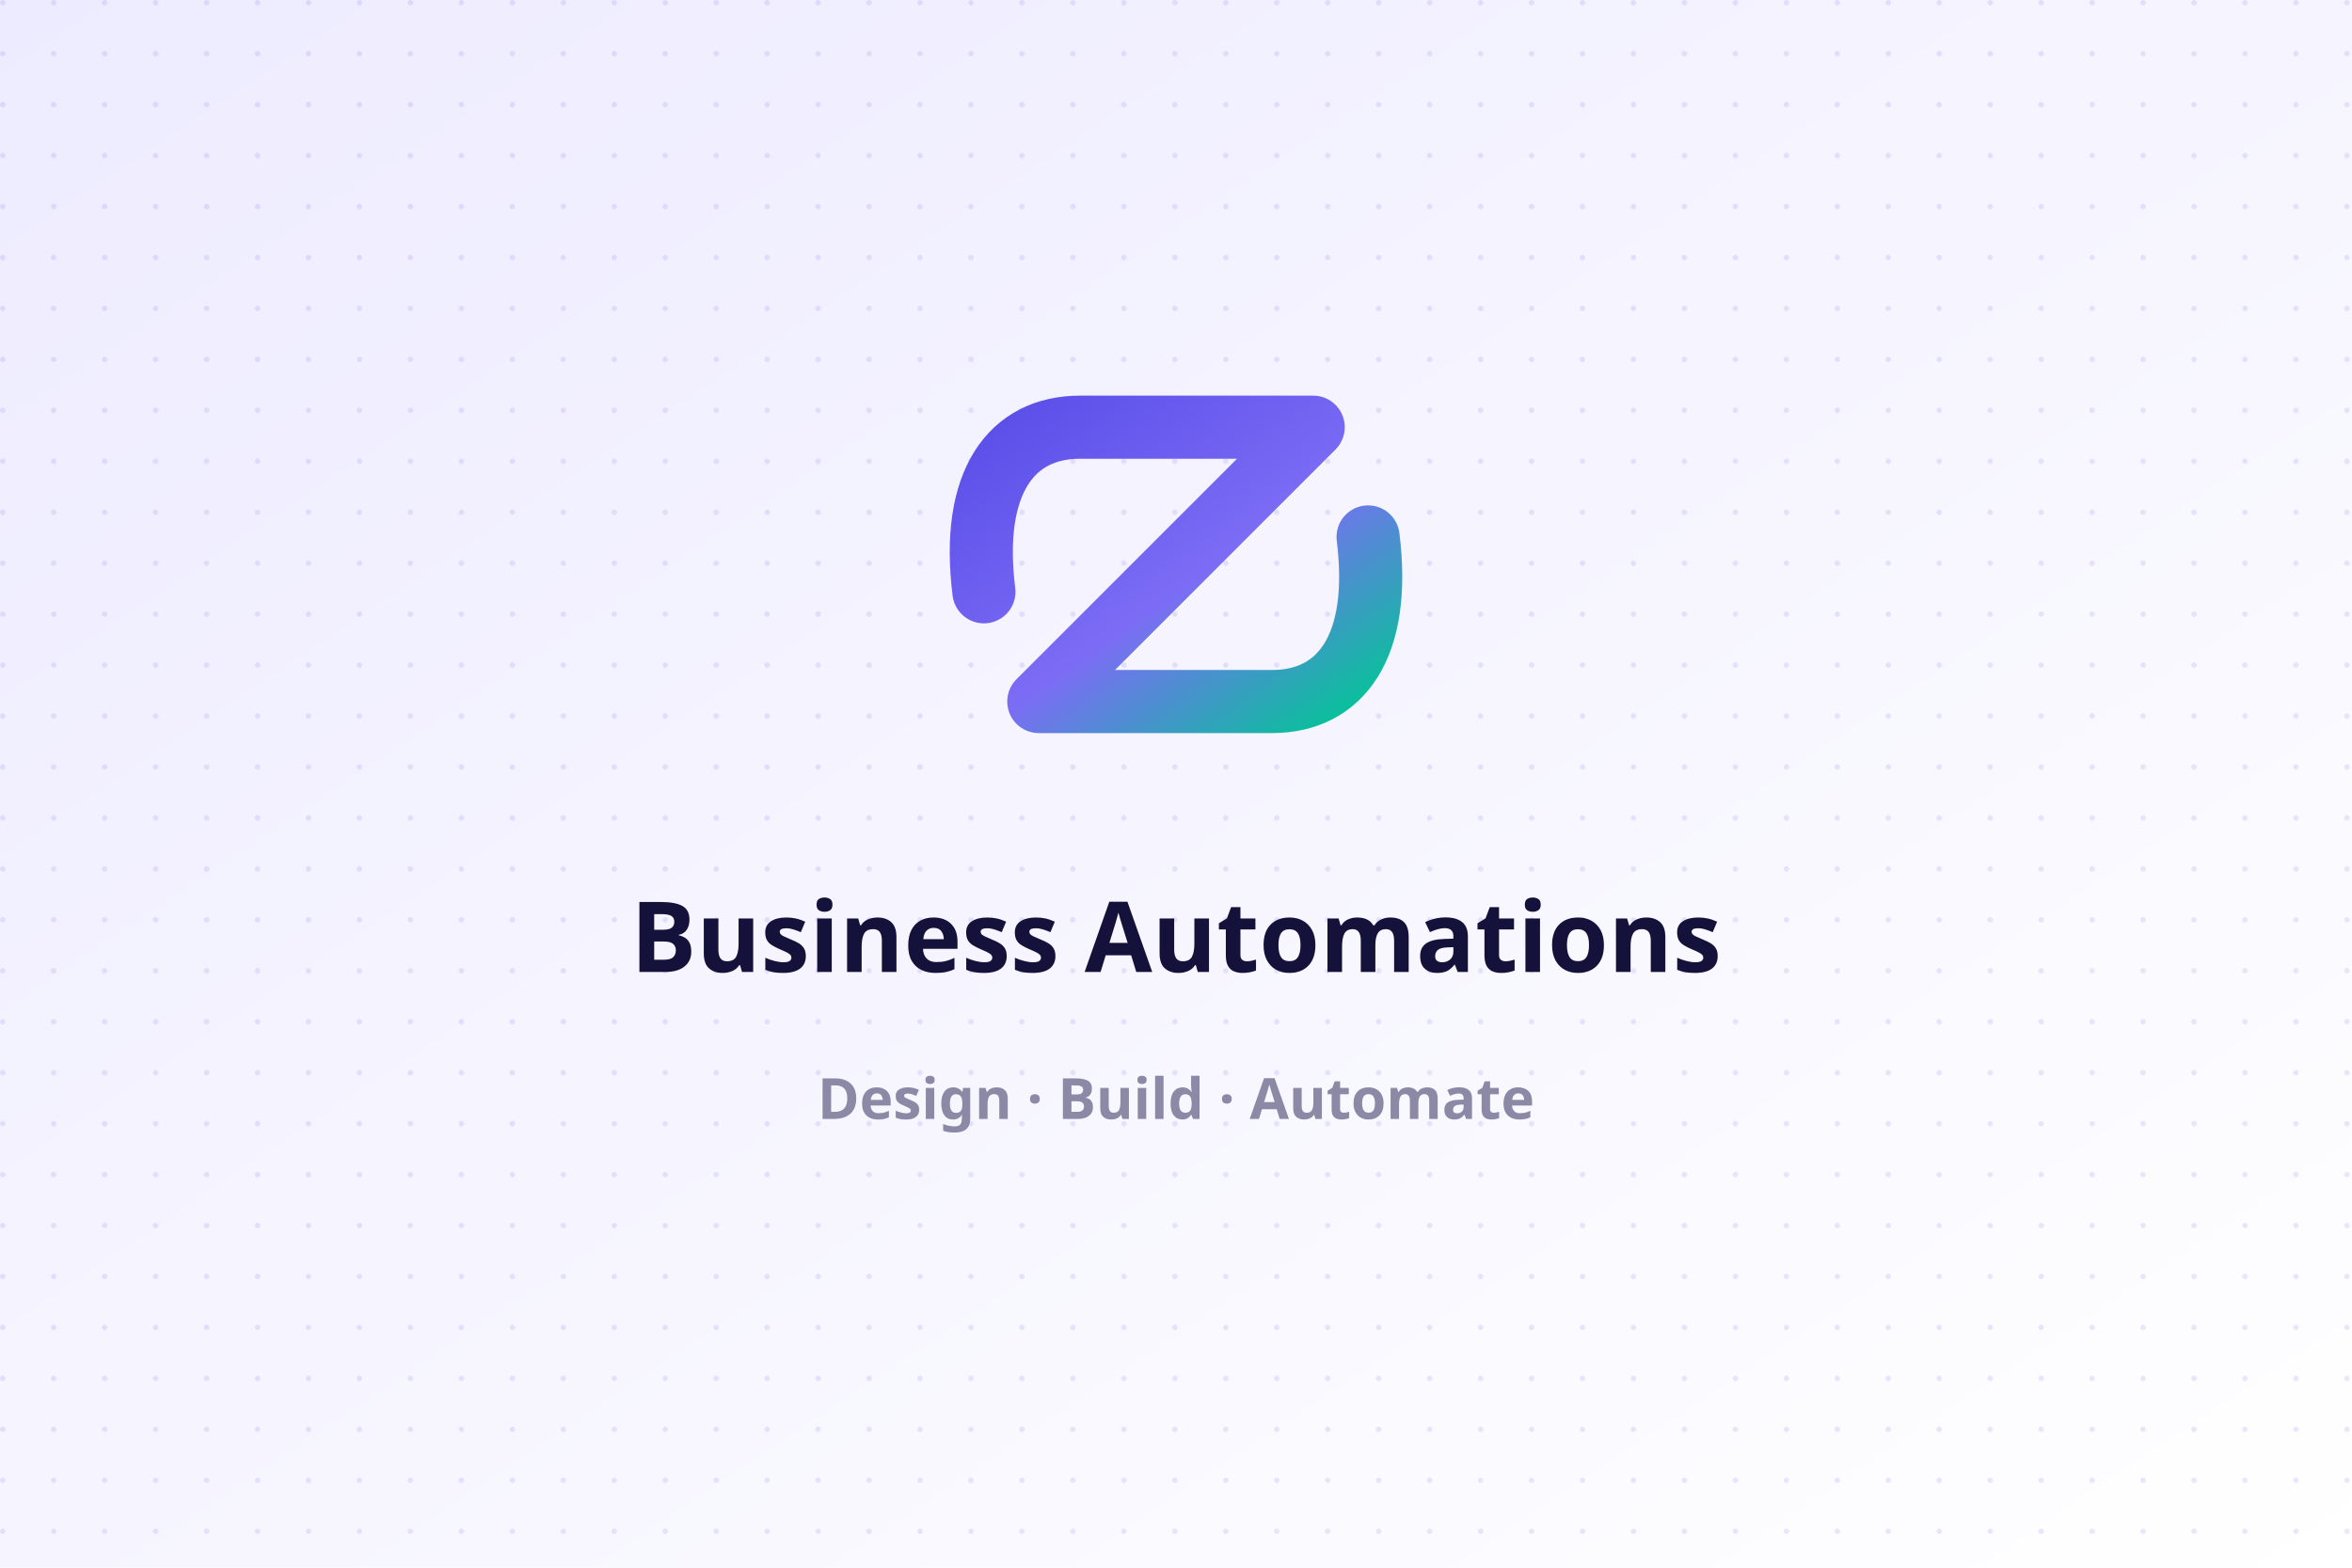
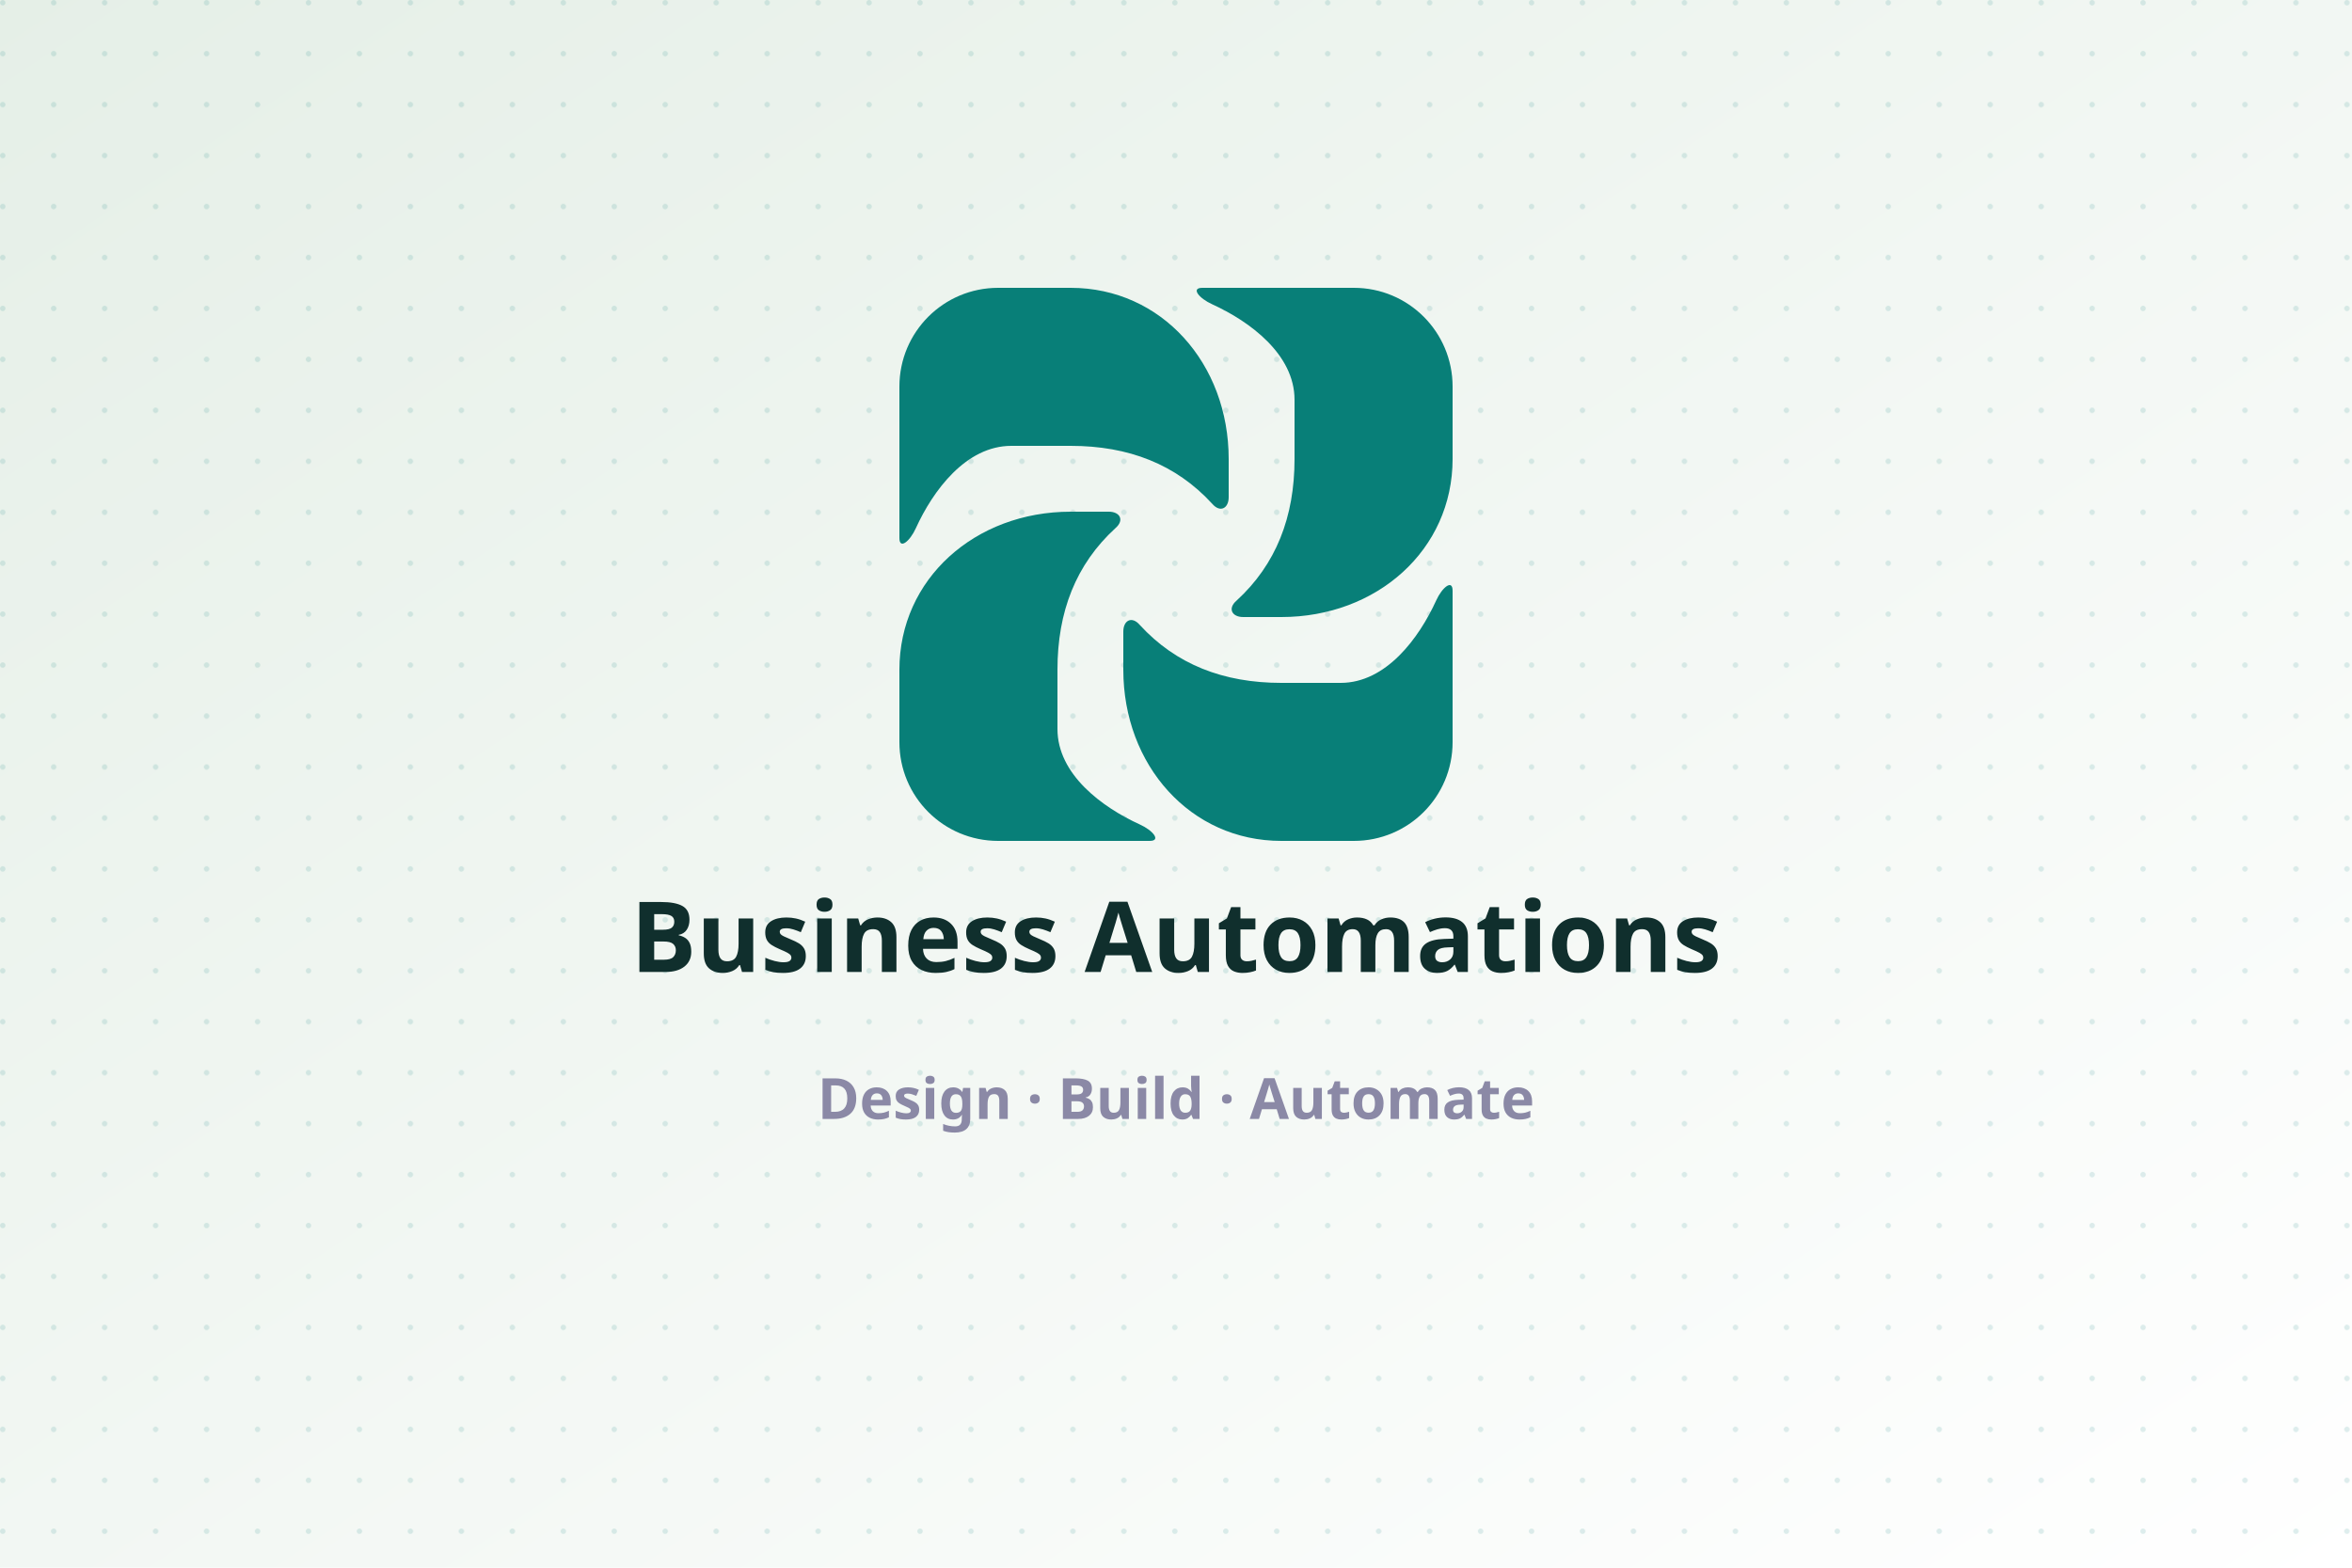
<svg xmlns="http://www.w3.org/2000/svg" viewBox="0 0 1200 800" width="1200" height="800" role="img" aria-label="Business Automations — Flowzync">
  <defs>
    <linearGradient id="g" x1="0" y1="0" x2="1" y2="1">
-       <stop offset="0" stop-color="#EDEBFF" />
+       <stop offset="0" stop-color="#E5EFE7" />
      <stop offset="1" stop-color="#FFFFFF" />
    </linearGradient>
    <linearGradient id="s" x1="0" y1="0" x2="1" y2="1">
-       <stop offset="0" stop-color="#5B4FE9" />
-       <stop offset=".55" stop-color="#7C6CF5" />
-       <stop offset="1" stop-color="#06C299" />
+       <stop offset="0" stop-color="#087F78" />
+       <stop offset=".55" stop-color="#3D9B89" />
+       <stop offset="1" stop-color="#299D85" />
    </linearGradient>
    <pattern id="d" width="26" height="26" patternUnits="userSpaceOnUse">
-       <circle cx="1.4" cy="1.4" r="1.4" fill="#5B4FE9" opacity=".13" />
+       <circle cx="1.4" cy="1.4" r="1.4" fill="#087F78" opacity=".13" />
    </pattern>
  </defs>
  <rect width="1200" height="800" fill="url(#g)" />
  <rect width="1200" height="800" fill="url(#d)" />
  <g transform="translate(432.0 120.0) scale(7.000)">
-     <path d="M10 26 C9 18 12 14 17 14 H34 L14 34 H31 C36 34 39 30 38 22" fill="none" stroke="url(#s)" stroke-width="4.6" stroke-linecap="round" stroke-linejoin="round" />
+     <g transform="scale(.48)">
+       <path d="M8 46V23C8 14.7 14.7 8 23 8H34C47.8 8 58 19.5 58 34V39.8C58 41.5 56.7 42.2 55.5 40.8C50 34.8 42.8 32 34 32H25C18.1 32 13.1 38.8 10.5 44.5C9.6 46.5 8 47.8 8 46Z" transform="rotate(0 50 50)" fill="#087F78" />
+       <path d="M8 46V23C8 14.7 14.7 8 23 8H34C47.8 8 58 19.5 58 34V39.8C58 41.5 56.7 42.2 55.5 40.8C50 34.8 42.8 32 34 32H25C18.1 32 13.1 38.8 10.5 44.5C9.6 46.5 8 47.8 8 46Z" transform="rotate(90 50 50)" fill="#087F78" />
+       <path d="M8 46V23C8 14.7 14.7 8 23 8H34C47.8 8 58 19.5 58 34V39.8C58 41.5 56.7 42.2 55.5 40.8C50 34.8 42.8 32 34 32H25C18.1 32 13.1 38.8 10.5 44.5C9.6 46.5 8 47.8 8 46Z" transform="rotate(180 50 50)" fill="#087F78" />
+       <path d="M8 46V23C8 14.7 14.7 8 23 8H34C47.8 8 58 19.5 58 34V39.8C58 41.5 56.7 42.2 55.5 40.8C50 34.8 42.8 32 34 32H25C18.1 32 13.1 38.8 10.5 44.5C9.6 46.5 8 47.8 8 46Z" transform="rotate(270 50 50)" fill="#087F78" />
+     </g>
  </g>
-   <text x="50%" y="496" text-anchor="middle" font-family="Sora, Segoe UI, sans-serif" font-weight="700" font-size="50" fill="#14123B">Business Automations</text>
+   <text x="50%" y="496" text-anchor="middle" font-family="Manrope, Segoe UI, sans-serif" font-weight="700" font-size="50" fill="#102F2D">Business Automations</text>
  <text x="50%" y="571" text-anchor="middle" font-family="Manrope, Segoe UI, sans-serif" font-weight="600" font-size="29" fill="#8B89A6">Design · Build · Automate</text>
</svg>
